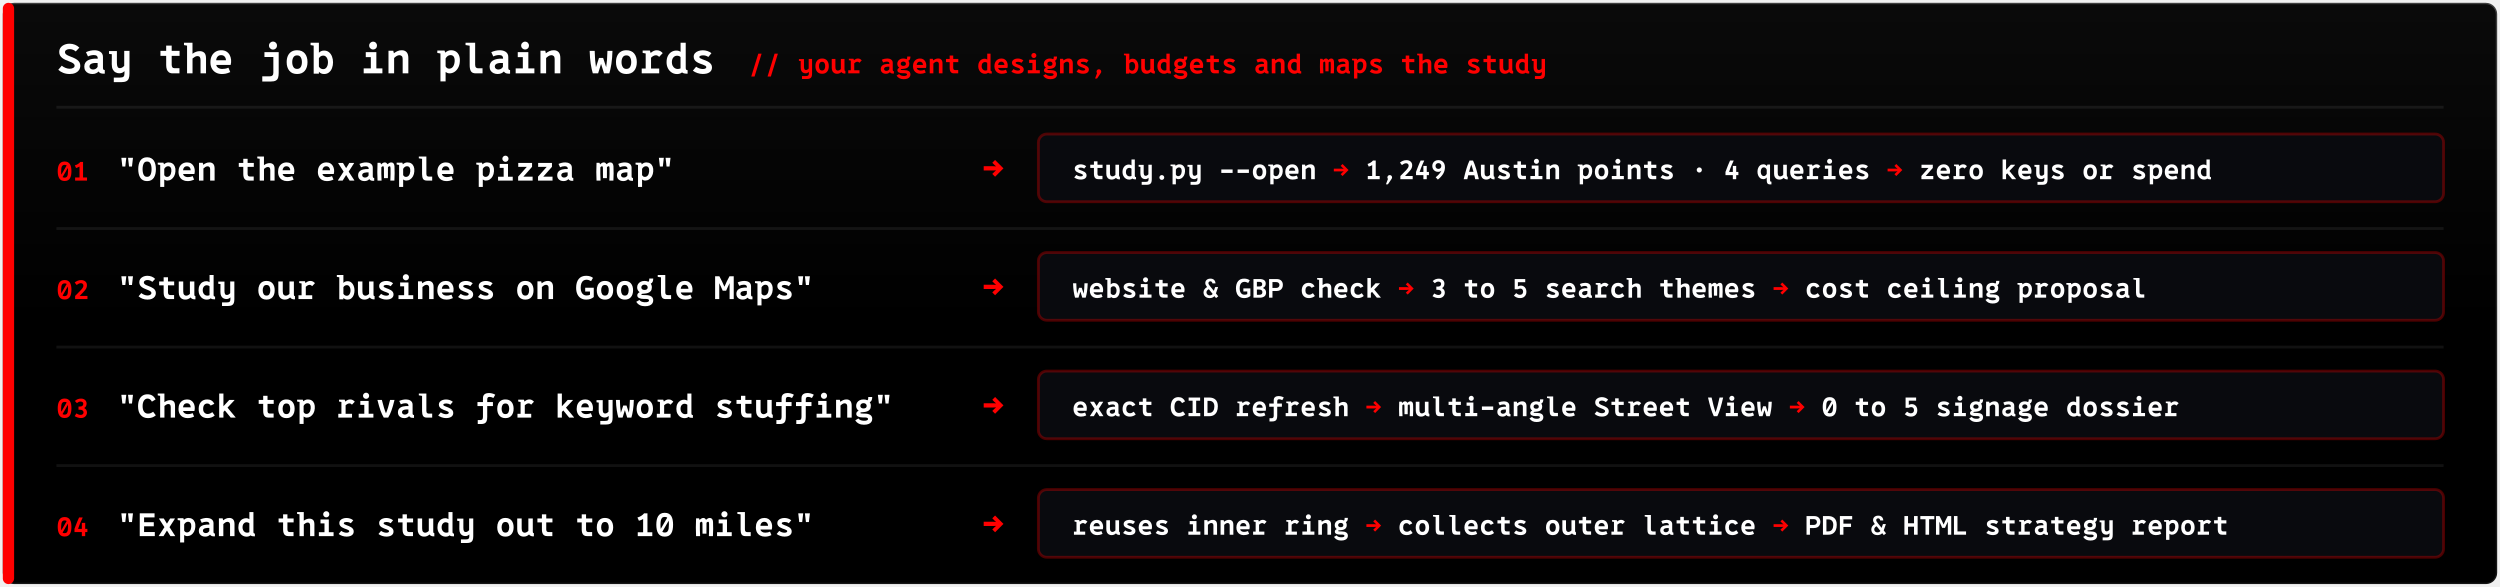
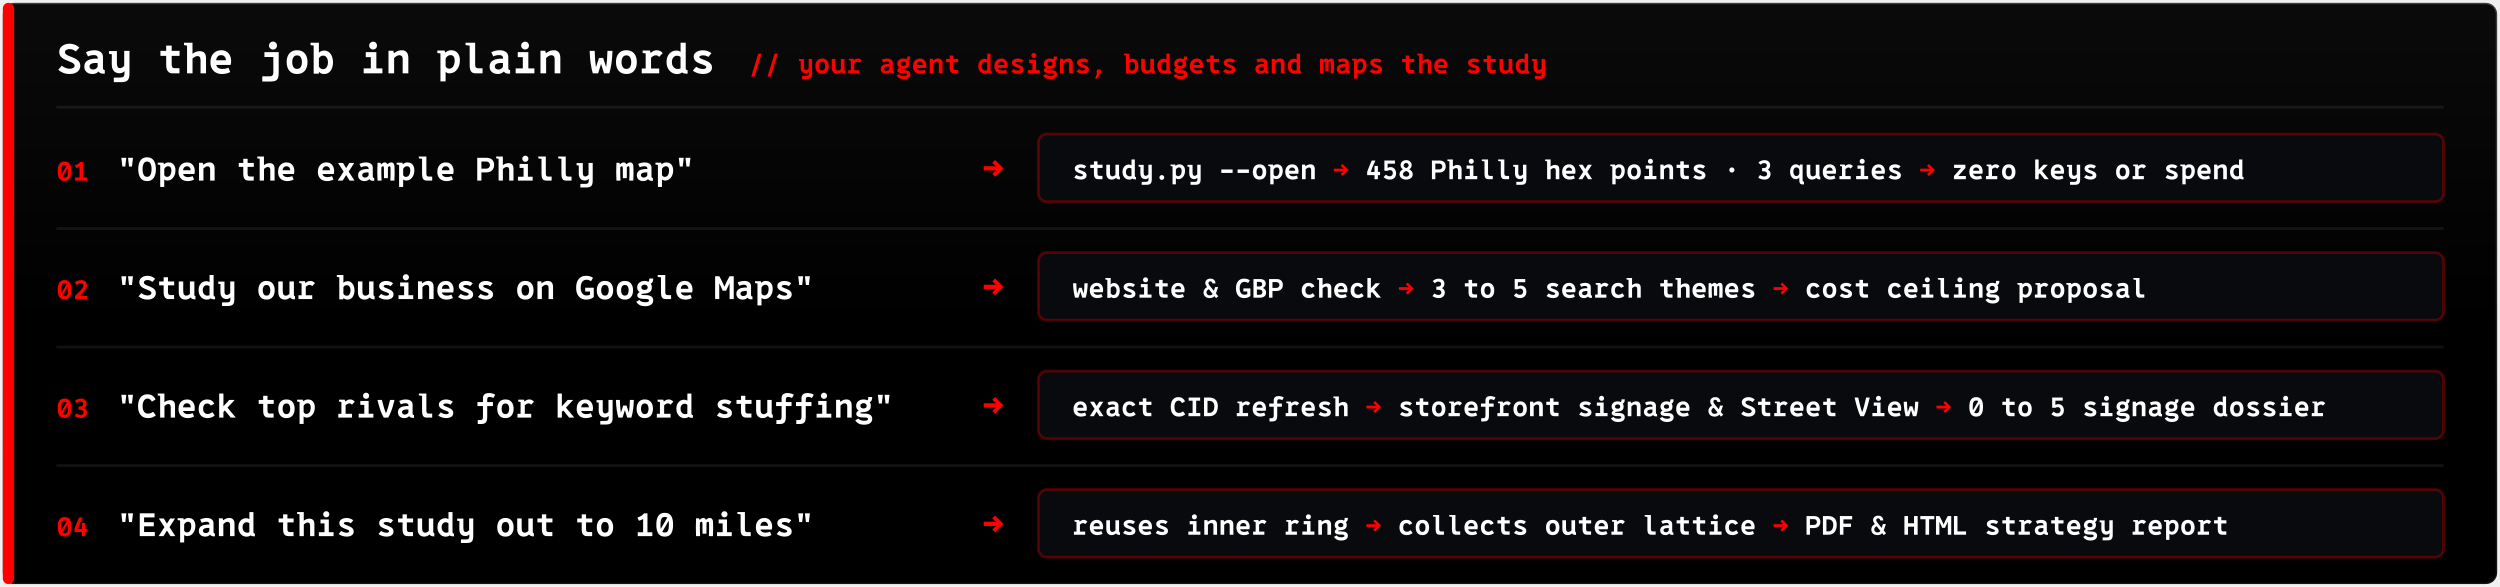
<svg xmlns="http://www.w3.org/2000/svg" viewBox="0 0 886 208" width="100%">
  <defs>
    <path id="b53" d="M45 87 130 188Q170 155 222 134Q274 113 323 113Q376 113 410.5 133.5Q445 154 445 187Q445 214 424.5 233.5Q404 253 370.5 268.5Q337 284 296.5 299Q256 314 216 332.5Q176 351 142.5 376.5Q109 402 88.5 438Q68 474 68 525Q68 575 90 612.5Q112 650 148.5 675.5Q185 701 230 713.5Q275 726 321 726Q391 726 453.5 701Q516 676 561 629L473 536Q406 594 320 594Q277 594 243 574Q209 554 209 519Q209 492 229.5 472Q250 452 283.5 436.5Q317 421 357 406Q397 391 436.5 373Q476 355 509.5 330Q543 305 563.5 270Q584 235 584 186Q584 129 553.5 83Q523 37 465 10.5Q407 -16 324 -16Q237 -16 166 12.5Q95 41 45 87Z" />
    <path id="b61" d="M519 138Q519 110 527 96.5Q535 83 563 81V-8Q494 -10 462.5 2.5Q431 15 411 46Q389 21 351 2.5Q313 -16 259 -16Q204 -16 159 5Q114 26 88 66Q62 106 62 163Q62 218 83 254.5Q104 291 139.5 313Q175 335 218.5 345.5Q262 356 306.5 359Q351 362 391 360V374Q391 408 368 428Q345 448 293 448Q258 448 222.5 439.5Q187 431 152 414L103 519Q155 543 209 554.5Q263 566 314 566Q347 566 382.5 558Q418 550 449 531.5Q480 513 499.5 481Q519 449 519 402ZM189 168Q189 134 215.5 113.5Q242 93 279 94Q320 96 345.5 113.5Q371 131 388 159V254Q354 256 319 254Q284 252 254.5 243Q225 234 207 216Q189 198 189 168Z" />
    <path id="b79" d="M164 -215V-103H312Q381 -103 403 -79.5Q425 -56 425 -8V54Q397 28 368.5 14.5Q340 1 293 2Q248 3 206.5 25Q165 47 139.5 95.5Q114 144 114 224L116 468L47 477V545H240V258Q240 191 257 159.5Q274 128 313 128Q369 128 419 185V550H548V-5Q548 -78 530.5 -124.5Q513 -171 469 -193Q425 -215 345 -215Z" />
    <path id="b74" d="M368 0Q307 0 271.5 26.5Q236 53 221 99Q206 145 206 205V428H66V550H206V679H341V550H534V428H341V211Q341 174 356.5 150Q372 126 415 126H531V0Z" />
    <path id="b68" d="M97 0V679L22 692V750H230V480Q268 509 314.5 527Q361 545 409 544Q477 543 519 503.5Q561 464 561 365V0H427V319Q427 375 409 399Q391 423 353 423Q320 423 290 405.5Q260 388 231 363V0Z" />
    <path id="b65" d="M329 -16Q249 -16 185.5 17.5Q122 51 85.5 115.5Q49 180 49 273Q49 365 83.5 430.5Q118 496 178 531Q238 566 316 566Q389 566 440 534.5Q491 503 519.5 450.5Q548 398 554.5 334.5Q561 271 544 206H192Q198 163 239 135.5Q280 108 338 108Q373 108 408.5 114Q444 120 490 139L534 31Q472 3 425.5 -6.5Q379 -16 329 -16ZM190 321H429Q428 374 397 410Q366 446 310 446Q254 446 223 408.5Q192 371 190 321Z" />
    <path id="b6a" d="M340 582Q301 582 271.5 610.5Q242 639 242 680Q242 721 271.5 749.5Q301 778 340 778Q381 778 409.5 749.5Q438 721 438 680Q438 639 409.5 610.5Q381 582 340 582ZM78 -200V-73H256Q349 -73 349 12V400H131V519H480V12Q480 -57 466 -104.5Q452 -152 410 -176Q368 -200 284 -200Z" />
    <path id="b6f" d="M310 -16Q187 -16 121 63Q55 142 55 275Q55 364 84.5 429Q114 494 171 530Q228 566 310 566Q434 566 499.5 487Q565 408 565 275Q565 142 499 63Q433 -16 310 -16ZM310 109Q372 109 400 156.5Q428 204 428 275Q428 346 400 393Q372 440 310 440Q248 440 219.5 393Q191 346 191 275Q191 204 219.5 156.5Q248 109 310 109Z" />
    <path id="b62" d="M351 -16Q310 -16 278.5 -1.5Q247 13 224 39V-8H96V679L20 692V750H224V505Q246 528 278 543Q310 558 351 558Q422 558 471 517.5Q520 477 545 411.5Q570 346 570 271Q570 195 545.5 129.5Q521 64 472 24Q423 -16 351 -16ZM330 103Q367 103 392.5 126Q418 149 432 187Q446 225 446 271Q446 315 432.5 352Q419 389 393.5 412Q368 435 330 435Q295 435 267.5 417Q240 399 224 370V166Q240 137 267.5 120Q295 103 330 103Z" />
    <path id="b69" d="M310 584Q272 584 243 612Q214 640 214 680Q214 720 243 748Q272 776 310 776Q351 776 378.5 748Q406 720 406 680Q406 640 378.5 612Q351 584 310 584ZM80 0V121H255V397H131V519H390V121H538V0Z" />
    <path id="b6e" d="M67 0V554H184L199 492Q239 523 287.5 545Q336 567 394 566Q468 565 510.5 519Q553 473 553 374V0H414V355Q414 404 389.5 424.5Q365 445 337 445Q299 445 265.5 424Q232 403 205 376V0Z" />
    <path id="b70" d="M99 -197V487L22 500V558H199L217 507Q243 533 279.5 549.5Q316 566 358 566Q429 566 479.5 532.5Q530 499 555 436.5Q580 374 573 286Q567 199 531.5 135Q496 71 441.5 35.5Q387 0 321 0Q292 0 266.5 11Q241 22 225 33V-197ZM311 115Q369 115 404 161Q439 207 446 286Q452 360 427 403.5Q402 447 343 447Q308 447 276 424.5Q244 402 225 364V174Q237 147 259 131Q281 115 311 115Z" />
    <path id="b6c" d="M93 750H328V211Q328 191 333.5 170.5Q339 150 357 137Q375 124 411 124H509V0H344Q257 0 225.5 51.5Q194 103 194 201V677L93 693Z" />
    <path id="b77" d="M31 550H154Q159 315 185 151L259 377H361L435 151Q461 315 466 550H589Q584 368 562.5 230Q541 92 512 0H382L310 232L238 0H108Q79 92 57.5 230Q36 368 31 550Z" />
    <path id="b72" d="M65 0V119H162V487L88 500V558H264L284 499Q316 529 355 548Q394 567 437 566Q487 565 520.5 544Q554 523 579 496L491 403Q476 420 456 431.5Q436 443 413 443Q382 443 351.5 427Q321 411 293 383V119H493V0Z" />
    <path id="b64" d="M313 -17Q241 -18 182 18.5Q123 55 88 121Q53 187 53 273Q53 365 86 428.5Q119 492 173.5 525Q228 558 292 558Q324 558 350.5 549.5Q377 541 396 527V750H522V135Q522 107 531 93.5Q540 80 568 78V-8Q529 -9 490.5 -2.5Q452 4 432 24Q410 5 380.5 -5.5Q351 -16 313 -17ZM323 107Q342 107 360 110.5Q378 114 395 122V400Q361 432 309 432Q257 432 220 390.5Q183 349 183 272Q183 222 203 184.5Q223 147 255 127Q287 107 323 107Z" />
    <path id="b73" d="M76 66 157 163Q189 139 231.5 123Q274 107 314 106Q355 105 380.5 117.5Q406 130 406 152Q406 172 383.5 186Q361 200 326 212Q291 224 251.5 239Q212 254 177 275Q142 296 119.5 328.5Q97 361 97 408Q97 458 128 493Q159 528 210 546.5Q261 565 321 565Q375 565 430.5 547.5Q486 530 531 493L455 401Q424 423 391.5 432Q359 441 327 441Q295 441 265.5 432Q236 423 235 400Q235 383 257 369.5Q279 356 315 343Q351 330 391 314Q431 298 466.5 275.5Q502 253 524 220.5Q546 188 545 142Q544 68 485 26.5Q426 -15 319 -15Q252 -15 186 8Q120 31 76 66Z" />
    <path id="s2f" d="M96 -120V-110L361 750H484V740L219 -120Z" />
    <path id="s79" d="M164 -215V-103H312Q381 -103 403 -79.5Q425 -56 425 -8V54Q397 28 368.5 14.5Q340 1 293 2Q248 3 206.5 25Q165 47 139.5 95.5Q114 144 114 224L116 468L47 477V545H240V258Q240 191 257 159.5Q274 128 313 128Q369 128 419 185V550H548V-5Q548 -78 530.5 -124.5Q513 -171 469 -193Q425 -215 345 -215Z" />
    <path id="s6f" d="M310 -16Q187 -16 121 63Q55 142 55 275Q55 364 84.5 429Q114 494 171 530Q228 566 310 566Q434 566 499.5 487Q565 408 565 275Q565 142 499 63Q433 -16 310 -16ZM310 109Q372 109 400 156.5Q428 204 428 275Q428 346 400 393Q372 440 310 440Q248 440 219.5 393Q191 346 191 275Q191 204 219.5 156.5Q248 109 310 109Z" />
    <path id="s75" d="M252 -16Q200 -15 155.5 9Q111 33 84 83.5Q57 134 57 212V550H196V242Q196 166 223.5 136Q251 106 286 106Q315 106 346 120.5Q377 135 404 163V550H542V158Q542 120 548.5 107Q555 94 576 92V-8Q522 -11 483 4.5Q444 20 426 51Q392 20 350 1.5Q308 -17 252 -16Z" />
    <path id="s72" d="M65 0V119H162V487L88 500V558H264L284 499Q316 529 355 548Q394 567 437 566Q487 565 520.5 544Q554 523 579 496L491 403Q476 420 456 431.5Q436 443 413 443Q382 443 351.5 427Q321 411 293 383V119H493V0Z" />
    <path id="s61" d="M519 138Q519 110 527 96.5Q535 83 563 81V-8Q494 -10 462.5 2.5Q431 15 411 46Q389 21 351 2.5Q313 -16 259 -16Q204 -16 159 5Q114 26 88 66Q62 106 62 163Q62 218 83 254.5Q104 291 139.5 313Q175 335 218.5 345.5Q262 356 306.5 359Q351 362 391 360V374Q391 408 368 428Q345 448 293 448Q258 448 222.5 439.5Q187 431 152 414L103 519Q155 543 209 554.5Q263 566 314 566Q347 566 382.5 558Q418 550 449 531.5Q480 513 499.5 481Q519 449 519 402ZM189 168Q189 134 215.5 113.5Q242 93 279 94Q320 96 345.5 113.5Q371 131 388 159V254Q354 256 319 254Q284 252 254.5 243Q225 234 207 216Q189 198 189 168Z" />
    <path id="s67" d="M143 -27Q174 -67 216 -81.5Q258 -96 307 -98Q375 -101 409 -85Q443 -69 443 -45Q443 -18 416.5 -6.5Q390 5 339 5H276Q188 5 132 33Q76 61 76 116Q76 151 96.5 175.5Q117 200 151 216Q117 236 94.5 275Q72 314 72 366Q72 423 101 468.5Q130 514 181.5 540Q233 566 302 566Q370 566 422 540Q441 550 445.5 578Q450 606 450 641H573Q573 584 556 542Q539 500 495 480Q531 431 530 366Q530 294 497.5 252.5Q465 211 410.5 192.5Q356 174 289 170Q252 168 227 164Q202 160 202 146Q202 132 232.5 128.5Q263 125 299 125H329Q447 125 510 84.5Q573 44 573 -40Q573 -92 546 -133Q519 -174 462.5 -198Q406 -222 315 -222Q130 -222 44 -84ZM302 285Q350 285 375.5 306.5Q401 328 400 365Q399 402 373 426Q347 450 302 450Q257 450 230 426Q203 402 202 365Q201 328 228.5 306.5Q256 285 302 285Z" />
    <path id="s65" d="M329 -16Q249 -16 185.5 17.5Q122 51 85.5 115.5Q49 180 49 273Q49 365 83.5 430.5Q118 496 178 531Q238 566 316 566Q389 566 440 534.5Q491 503 519.5 450.5Q548 398 554.5 334.5Q561 271 544 206H192Q198 163 239 135.5Q280 108 338 108Q373 108 408.5 114Q444 120 490 139L534 31Q472 3 425.5 -6.5Q379 -16 329 -16ZM190 321H429Q428 374 397 410Q366 446 310 446Q254 446 223 408.5Q192 371 190 321Z" />
    <path id="s6e" d="M67 0V554H184L199 492Q239 523 287.5 545Q336 567 394 566Q468 565 510.5 519Q553 473 553 374V0H414V355Q414 404 389.5 424.5Q365 445 337 445Q299 445 265.5 424Q232 403 205 376V0Z" />
    <path id="s74" d="M368 0Q307 0 271.5 26.5Q236 53 221 99Q206 145 206 205V428H66V550H206V679H341V550H534V428H341V211Q341 174 356.5 150Q372 126 415 126H531V0Z" />
    <path id="s64" d="M313 -17Q241 -18 182 18.5Q123 55 88 121Q53 187 53 273Q53 365 86 428.5Q119 492 173.5 525Q228 558 292 558Q324 558 350.5 549.5Q377 541 396 527V750H522V135Q522 107 531 93.5Q540 80 568 78V-8Q529 -9 490.5 -2.5Q452 4 432 24Q410 5 380.5 -5.5Q351 -16 313 -17ZM323 107Q342 107 360 110.5Q378 114 395 122V400Q361 432 309 432Q257 432 220 390.5Q183 349 183 272Q183 222 203 184.5Q223 147 255 127Q287 107 323 107Z" />
    <path id="s73" d="M76 66 157 163Q189 139 231.5 123Q274 107 314 106Q355 105 380.5 117.5Q406 130 406 152Q406 172 383.5 186Q361 200 326 212Q291 224 251.5 239Q212 254 177 275Q142 296 119.5 328.5Q97 361 97 408Q97 458 128 493Q159 528 210 546.5Q261 565 321 565Q375 565 430.5 547.5Q486 530 531 493L455 401Q424 423 391.5 432Q359 441 327 441Q295 441 265.5 432Q236 423 235 400Q235 383 257 369.5Q279 356 315 343Q351 330 391 314Q431 298 466.5 275.5Q502 253 524 220.5Q546 188 545 142Q544 68 485 26.5Q426 -15 319 -15Q252 -15 186 8Q120 31 76 66Z" />
    <path id="s69" d="M310 584Q272 584 243 612Q214 640 214 680Q214 720 243 748Q272 776 310 776Q351 776 378.5 748Q406 720 406 680Q406 640 378.5 612Q351 584 310 584ZM80 0V121H255V397H131V519H390V121H538V0Z" />
    <path id="s2c" d="M377 12 237 -196H161L238 9Q217 34 217 67Q217 105 243 130.5Q269 156 306 156Q344 156 369.5 130.5Q395 105 395 67Q395 36 376 12Z" />
    <path id="s62" d="M351 -16Q310 -16 278.5 -1.5Q247 13 224 39V-8H96V679L20 692V750H224V505Q246 528 278 543Q310 558 351 558Q422 558 471 517.5Q520 477 545 411.5Q570 346 570 271Q570 195 545.5 129.5Q521 64 472 24Q423 -16 351 -16ZM330 103Q367 103 392.5 126Q418 149 432 187Q446 225 446 271Q446 315 432.5 352Q419 389 393.5 412Q368 435 330 435Q295 435 267.5 417Q240 399 224 370V166Q240 137 267.5 120Q295 103 330 103Z" />
    <path id="s6d" d="M47 0Q40 123 40 265.5Q40 408 47 554H140L157 503Q184 532 213.5 549Q243 566 273 566Q304 566 324.5 549Q345 532 356 508Q379 531 410 548.5Q441 566 472 566Q519 566 545.5 534.5Q572 503 575 444Q585 227 572 0H446Q451 107 453 201.5Q455 296 452 381Q451 415 445.5 431Q440 447 420 447Q407 447 394 437.5Q381 428 372 417L370 77H248L246 381Q246 415 239 431Q232 447 214 447Q202 447 189 436.5Q176 426 166 415Q162 314 165 212Q168 110 173 0Z" />
    <path id="s70" d="M99 -197V487L22 500V558H199L217 507Q243 533 279.5 549.5Q316 566 358 566Q429 566 479.5 532.5Q530 499 555 436.5Q580 374 573 286Q567 199 531.5 135Q496 71 441.5 35.5Q387 0 321 0Q292 0 266.5 11Q241 22 225 33V-197ZM311 115Q369 115 404 161Q439 207 446 286Q452 360 427 403.5Q402 447 343 447Q308 447 276 424.5Q244 402 225 364V174Q237 147 259 131Q281 115 311 115Z" />
    <path id="s68" d="M97 0V679L22 692V750H230V480Q268 509 314.5 527Q361 545 409 544Q477 543 519 503.5Q561 464 561 365V0H427V319Q427 375 409 399Q391 423 353 423Q320 423 290 405.5Q260 388 231 363V0Z" />
    <path id="b30" d="M312 -16Q237 -16 186 12Q135 40 105 90Q75 140 62 208Q49 276 49 355Q49 435 62 502.5Q75 570 105 620Q135 670 186 698Q237 726 312 726Q387 726 437.5 698Q488 670 517 620Q546 570 558.5 502.5Q571 435 571 355Q571 276 558.5 208Q546 140 517 90Q488 40 437.5 12Q387 -16 312 -16ZM179 356Q179 318 180.5 285.5Q182 253 187 225L390 576Q361 598 312 598Q255 598 226.5 566Q198 534 188.5 479Q179 424 179 356ZM312 112Q369 112 396.5 144.5Q424 177 432.5 232.5Q441 288 441 356Q441 392 440 423.5Q439 455 435 481L234 134Q263 112 312 112Z" />
    <path id="b31" d="M91 0V120H258V535Q227 515 197 502.5Q167 490 127 478L81 580Q140 595 196.5 629.5Q253 664 288 710H393V120H544V0Z" />
    <path id="b22" d="M129 710H283L252 438H160ZM337 710H491L460 438H368Z" />
    <path id="b4f" d="M310 -16Q235 -16 182.5 12.5Q130 41 97.5 92Q65 143 50 210Q35 277 35 355Q35 433 50 500Q65 567 97.5 618Q130 669 182.5 697.5Q235 726 310 726Q385 726 437.5 697.5Q490 669 522.5 618Q555 567 570 500Q585 433 585 355Q585 277 570 210Q555 143 522.5 92Q490 41 437.5 12.5Q385 -16 310 -16ZM310 116Q364 116 394.5 149.5Q425 183 437.5 238Q450 293 450 355Q450 418 437.5 472.5Q425 527 394.5 560.5Q364 594 310 594Q256 594 225.5 560.5Q195 527 182.5 472.5Q170 418 170 355Q170 293 182.5 238Q195 183 225.5 149.5Q256 116 310 116Z" />
    <path id="b78" d="M55 0V10L230 279L63 540V550H210L309 388L408 550H555V540L388 279L563 10V0H417L309 174L201 0Z" />
    <path id="b6d" d="M47 0Q40 123 40 265.5Q40 408 47 554H140L157 503Q184 532 213.5 549Q243 566 273 566Q304 566 324.5 549Q345 532 356 508Q379 531 410 548.5Q441 566 472 566Q519 566 545.5 534.5Q572 503 575 444Q585 227 572 0H446Q451 107 453 201.5Q455 296 452 381Q451 415 445.5 431Q440 447 420 447Q407 447 394 437.5Q381 428 372 417L370 77H248L246 381Q246 415 239 431Q232 447 214 447Q202 447 189 436.5Q176 426 166 415Q162 314 165 212Q168 110 173 0Z" />
-     <path id="b7a" d="M85 0V122L356 428H89V550H519V428L248 122H537V0Z" />
+     <path id="b50" d="M52 0V710H335Q456 710 517 649Q578 588 578 486Q578 418 550 365.5Q522 313 468 283.5Q414 254 335 254H182V0ZM182 371H322Q384 371 416 404Q448 437 448 482Q448 531 416 562.5Q384 594 322 594H182Z" />
    <path id="b2192" d="M363 110 283 190 343 250 387 288 386 292 306 288H38V410H306L386 406L387 410L343 448L283 508L363 588L602 349Z" />
    <path id="s2e" d="M310 -28Q272 -28 245 -1Q218 26 218 64Q218 102 245 129Q272 156 310 156Q348 156 375 129Q402 102 402 64Q402 26 375 -1Q348 -28 310 -28Z" />
    <path id="s2d" d="M525 370V238H95V370Z" />
    <path id="s2192" d="M369 119 298 190 366 258 412 297 411 301 326 295H38V401H326L411 395L412 399L366 438L298 506L369 577L598 348Z" />
-     <path id="s31" d="M91 0V120H258V535Q227 515 197 502.5Q167 490 127 478L81 580Q140 595 196.5 629.5Q253 664 288 710H393V120H544V0Z" />
-     <path id="s32" d="M75 632Q124 672 185 698Q246 724 319 724Q421 724 481 670.5Q541 617 541 529Q541 469 520 422Q499 375 467.5 337.5Q436 300 404 266L266 120H560V0H91V120L241 272Q277 308 315.5 348Q354 388 380 430.5Q406 473 406 516Q406 557 378.5 581.5Q351 606 309 606Q268 606 224.5 584.5Q181 563 149 537Z" />
    <path id="s34" d="M347 505H475V276H558V154H475V0H347V154H67V276Q93 345 116.5 408.5Q140 472 169.5 544.5Q199 617 242 710H377V700Q334 609 303.5 538.5Q273 468 250 405.5Q227 343 204 276H347Z" />
-     <path id="s39" d="M66 502Q66 565 94 615.5Q122 666 175 696Q228 726 302 726Q374 726 429.5 693.5Q485 661 516.5 601Q548 541 548 458Q548 318 478.5 203Q409 88 278 -16L196 72Q270 133 326.5 196Q383 259 416 323Q394 304 363 291.5Q332 279 282 279Q220 279 171 309Q122 339 94 389.5Q66 440 66 502ZM299 391Q348 391 379 422.5Q410 454 410 502Q410 549 379 580.5Q348 612 299 612Q251 612 220 581.5Q189 551 189 502Q189 453 220 422Q251 391 299 391Z" />
-     <path id="s41" d="M22 0Q74 228 128.5 405.5Q183 583 244 710H376Q437 583 491.5 405.5Q546 228 598 0H460Q452 38 443.5 75Q435 112 427 148H193Q185 112 176.5 75Q168 38 160 0ZM226 281H394Q374 358 353 426.5Q332 495 310 556Q288 495 267 426.5Q246 358 226 281Z" />
+     <path id="s35" d="M504 590H225V430Q248 441 274.5 450.5Q301 460 347 460Q396 460 442 433.5Q488 407 518.5 354.5Q549 302 549 223Q549 152 519.5 98Q490 44 436.5 14Q383 -16 309 -16Q233 -16 178.5 8.5Q124 33 72 76L158 173Q190 145 225.5 127.5Q261 110 304 110Q358 110 390.5 142Q423 174 423 230Q423 284 394 315Q365 346 315 346Q288 346 266 339Q244 332 225 320H103V710H504Z" />
+     <path id="s38" d="M310 -16Q235 -16 178.5 9.5Q122 35 90 80.5Q58 126 58 185Q58 306 188 376Q139 411 119 449Q99 487 99 543Q99 585 123 627Q147 669 194 697.5Q241 726 310 726Q379 726 426 697.5Q473 669 497 627Q521 585 521 543Q521 487 499.5 449Q478 411 430 376Q495 342 528.5 292.5Q562 243 562 185Q562 126 530 80.5Q498 35 441.5 9.5Q385 -16 310 -16ZM310 421Q354 438 380 465.5Q406 493 406 531Q406 562 382 589Q358 616 310 616Q280 616 258.5 602.5Q237 589 225.5 569.5Q214 550 214 531Q214 493 241 465.5Q268 438 310 421ZM310 96Q363 96 397 123Q431 150 431 192Q431 230 399 261Q367 292 310 314Q254 292 221.5 261Q189 230 189 192Q189 150 224.5 123Q260 96 310 96Z" />
+     <path id="s50" d="M52 0V710H335Q456 710 517 649Q578 588 578 486Q578 418 550 365.5Q522 313 468 283.5Q414 254 335 254H182V0ZM182 371H322Q384 371 416 404Q448 437 448 482Q448 531 416 562.5Q384 594 322 594H182Z" />
+     <path id="s6c" d="M93 750H328V211Q328 191 333.5 170.5Q339 150 357 137Q375 124 411 124H509V0H344Q257 0 225.5 51.5Q194 103 194 201V677L93 693Z" />
+     <path id="s78" d="M55 0V10L230 279L63 540V550H210L309 388L408 550H555V540L388 279L563 10V0H417L309 174L201 0Z" />
    <path id="sb7" d="M310 252Q270 252 241 281Q212 310 212 350Q212 391 241 419.5Q270 448 310 448Q351 448 379.5 419.5Q408 391 408 350Q408 310 379.5 281Q351 252 310 252Z" />
+     <path id="s33" d="M543 191Q543 138 516.5 90.5Q490 43 440 13.5Q390 -16 319 -16Q249 -16 188 3.5Q127 23 74 57L140 159Q172 141 213 122Q254 103 305 103Q351 103 381.5 129.5Q412 156 412 196Q412 246 375 273Q338 300 275 300H220V422H281Q340 422 371 450Q402 478 402 528Q402 568 372.5 590Q343 612 296 612Q260 612 224.5 595Q189 578 160 552L82 633Q132 680 191 702Q250 724 318 724Q381 724 428 700Q475 676 501.5 633.5Q528 591 528 536Q528 481 506 436Q484 391 436 365Q481 340 512 298.5Q543 257 543 191Z" />
    <path id="s71" d="M529 -200Q473 -200 444.5 -180Q416 -160 406.5 -120.5Q397 -81 397 -21V65Q380 39 345.5 19.5Q311 0 270 0Q196 0 146 40Q96 80 70.5 145Q45 210 45 284Q45 359 70.5 423.5Q96 488 146 527Q196 566 270 566Q316 566 349.5 546.5Q383 527 402 499L423 558H523V-15Q523 -52 527 -68.5Q531 -85 542.5 -90Q554 -95 576 -96V-200ZM286 118Q324 118 352.5 142.5Q381 167 397 206V357Q384 398 355.5 424Q327 450 286 450Q245 450 219.5 425.5Q194 401 182 363Q170 325 170 284Q170 245 182 206.5Q194 168 220 143Q246 118 286 118Z" />
    <path id="s7a" d="M85 0V122L356 428H89V550H519V428L248 122H537V0Z" />
    <path id="s6b" d="M435 0 252 223 208 176V0H76V750H208V354L389 550H550V540L335 311L585 10V0Z" />
    <path id="b32" d="M75 632Q124 672 185 698Q246 724 319 724Q421 724 481 670.5Q541 617 541 529Q541 469 520 422Q499 375 467.5 337.5Q436 300 404 266L266 120H560V0H91V120L241 272Q277 308 315.5 348Q354 388 380 430.5Q406 473 406 516Q406 557 378.5 581.5Q351 606 309 606Q268 606 224.5 584.5Q181 563 149 537Z" />
    <path id="b75" d="M252 -16Q200 -15 155.5 9Q111 33 84 83.5Q57 134 57 212V550H196V242Q196 166 223.5 136Q251 106 286 106Q315 106 346 120.5Q377 135 404 163V550H542V158Q542 120 548.5 107Q555 94 576 92V-8Q522 -11 483 4.5Q444 20 426 51Q392 20 350 1.5Q308 -17 252 -16Z" />
    <path id="b47" d="M314 354H581V64Q485 -16 347 -16Q248 -16 177.5 28Q107 72 69.5 154.5Q32 237 32 352Q32 528 112 627Q192 726 346 726Q414 726 466.5 708.5Q519 691 557 661L498 560Q461 581 425.5 592.5Q390 604 348 603Q298 602 258.5 575.5Q219 549 196.5 494Q174 439 174 352Q174 270 198.5 217Q223 164 262.5 138.5Q302 113 346 113Q382 113 410 117.5Q438 122 463 135V236H314Z" />
    <path id="b67" d="M143 -27Q174 -67 216 -81.5Q258 -96 307 -98Q375 -101 409 -85Q443 -69 443 -45Q443 -18 416.5 -6.5Q390 5 339 5H276Q188 5 132 33Q76 61 76 116Q76 151 96.5 175.5Q117 200 151 216Q117 236 94.5 275Q72 314 72 366Q72 423 101 468.5Q130 514 181.5 540Q233 566 302 566Q370 566 422 540Q441 550 445.5 578Q450 606 450 641H573Q573 584 556 542Q539 500 495 480Q531 431 530 366Q530 294 497.5 252.5Q465 211 410.5 192.5Q356 174 289 170Q252 168 227 164Q202 160 202 146Q202 132 232.5 128.5Q263 125 299 125H329Q447 125 510 84.5Q573 44 573 -40Q573 -92 546 -133Q519 -174 462.5 -198Q406 -222 315 -222Q130 -222 44 -84ZM302 285Q350 285 375.5 306.5Q401 328 400 365Q399 402 373 426Q347 450 302 450Q257 450 230 426Q203 402 202 365Q201 328 228.5 306.5Q256 285 302 285Z" />
    <path id="b4d" d="M20 710H153Q195 633 235 552Q275 471 310 386Q345 471 385 552Q425 633 467 710H600V0H471V497Q443 439 416 380Q389 321 363 260H257Q231 321 204 380Q177 439 149 497V0H20Z" />
    <path id="s77" d="M31 550H154Q159 315 185 151L259 377H361L435 151Q461 315 466 550H589Q584 368 562.5 230Q541 92 512 0H382L310 232L238 0H108Q79 92 57.5 230Q36 368 31 550Z" />
    <path id="s26" d="M105 560Q105 606 128 643.5Q151 681 195 703.5Q239 726 303 726Q366 726 408.5 700.5Q451 675 472 633Q493 591 493 543H377Q376 559 368 577.5Q360 596 343 609.5Q326 623 297 623Q269 623 247 605.5Q225 588 225 557Q225 526 242 499Q259 472 282 443L431 260L480 404H590V394L510 163L599 53L514 -16L454 58Q424 26 378.5 5Q333 -16 274 -16Q202 -16 149 11Q96 38 66.5 87Q37 136 37 202Q37 267 75.5 321.5Q114 376 173 405L168 412Q140 447 122.5 483.5Q105 520 105 560ZM149 205Q149 157 182.5 122Q216 87 273 88Q314 89 340.5 103Q367 117 385 143L241 322Q203 308 176 275Q149 242 149 205Z" />
    <path id="s47" d="M314 354H581V64Q485 -16 347 -16Q248 -16 177.5 28Q107 72 69.5 154.5Q32 237 32 352Q32 528 112 627Q192 726 346 726Q414 726 466.5 708.5Q519 691 557 661L498 560Q461 581 425.5 592.5Q390 604 348 603Q298 602 258.5 575.5Q219 549 196.5 494Q174 439 174 352Q174 270 198.5 217Q223 164 262.5 138.5Q302 113 346 113Q382 113 410 117.5Q438 122 463 135V236H314Z" />
    <path id="s42" d="M79 0V710H312Q425 710 485.5 667Q546 624 546 534Q546 473 516 432Q486 391 436 370Q496 345 527.5 304.5Q559 264 559 199Q559 95 492.5 47.5Q426 0 316 0ZM209 426H294Q351 426 381.5 447Q412 468 412 516Q412 562 381.5 582.5Q351 603 294 603H209ZM209 109H288Q320 109 350 116Q380 123 399 144.5Q418 166 418 209Q418 250 399 272Q380 294 350 302Q320 310 288 310H209Z" />
-     <path id="s50" d="M52 0V710H335Q456 710 517 649Q578 588 578 486Q578 418 550 365.5Q522 313 468 283.5Q414 254 335 254H182V0ZM182 371H322Q384 371 416 404Q448 437 448 482Q448 531 416 562.5Q384 594 322 594H182Z" />
    <path id="s63" d="M337 -16Q204 -17 130.5 60Q57 137 57 273Q57 408 127.5 487Q198 566 326 566Q400 566 455.5 532.5Q511 499 545 430L431 375Q415 402 388 420.5Q361 439 323 439Q265 439 230.5 396Q196 353 196 271Q196 197 236.5 154.5Q277 112 335 112Q374 112 410 127.5Q446 143 482 171L557 65Q516 28 457.5 6.5Q399 -15 337 -16Z" />
-     <path id="s33" d="M543 191Q543 138 516.5 90.5Q490 43 440 13.5Q390 -16 319 -16Q249 -16 188 3.5Q127 23 74 57L140 159Q172 141 213 122Q254 103 305 103Q351 103 381.5 129.5Q412 156 412 196Q412 246 375 273Q338 300 275 300H220V422H281Q340 422 371 450Q402 478 402 528Q402 568 372.5 590Q343 612 296 612Q260 612 224.5 595Q189 578 160 552L82 633Q132 680 191 702Q250 724 318 724Q381 724 428 700Q475 676 501.5 633.5Q528 591 528 536Q528 481 506 436Q484 391 436 365Q481 340 512 298.5Q543 257 543 191Z" />
-     <path id="s35" d="M504 590H225V430Q248 441 274.5 450.5Q301 460 347 460Q396 460 442 433.5Q488 407 518.5 354.5Q549 302 549 223Q549 152 519.5 98Q490 44 436.5 14Q383 -16 309 -16Q233 -16 178.5 8.5Q124 33 72 76L158 173Q190 145 225.5 127.5Q261 110 304 110Q358 110 390.5 142Q423 174 423 230Q423 284 394 315Q365 346 315 346Q288 346 266 339Q244 332 225 320H103V710H504Z" />
-     <path id="s6c" d="M93 750H328V211Q328 191 333.5 170.5Q339 150 357 137Q375 124 411 124H509V0H344Q257 0 225.5 51.5Q194 103 194 201V677L93 693Z" />
    <path id="b33" d="M543 191Q543 138 516.5 90.5Q490 43 440 13.5Q390 -16 319 -16Q249 -16 188 3.5Q127 23 74 57L140 159Q172 141 213 122Q254 103 305 103Q351 103 381.5 129.5Q412 156 412 196Q412 246 375 273Q338 300 275 300H220V422H281Q340 422 371 450Q402 478 402 528Q402 568 372.5 590Q343 612 296 612Q260 612 224.5 595Q189 578 160 552L82 633Q132 680 191 702Q250 724 318 724Q381 724 428 700Q475 676 501.5 633.5Q528 591 528 536Q528 481 506 436Q484 391 436 365Q481 340 512 298.5Q543 257 543 191Z" />
    <path id="b43" d="M340 -16Q194 -16 111.5 80.5Q29 177 29 352Q29 470 64 553.5Q99 637 164.5 681.5Q230 726 323 726Q414 726 476 684.5Q538 643 575 565L460 497Q438 539 405.5 566Q373 593 325 593Q258 593 214.5 531Q171 469 171 356Q171 247 215.5 185.5Q260 124 338 124Q386 124 424.5 140Q463 156 498 183L583 71Q529 25 470 4.5Q411 -16 340 -16Z" />
    <path id="b63" d="M337 -16Q204 -17 130.5 60Q57 137 57 273Q57 408 127.5 487Q198 566 326 566Q400 566 455.5 532.5Q511 499 545 430L431 375Q415 402 388 420.5Q361 439 323 439Q265 439 230.5 396Q196 353 196 271Q196 197 236.5 154.5Q277 112 335 112Q374 112 410 127.5Q446 143 482 171L557 65Q516 28 457.5 6.5Q399 -15 337 -16Z" />
    <path id="b6b" d="M435 0 252 223 208 176V0H76V750H208V354L389 550H550V540L335 311L585 10V0Z" />
    <path id="b76" d="M44 550H182Q217 406 247.5 307.5Q278 209 310 134Q342 209 372.5 307.5Q403 406 438 550H576Q550 444 526.5 363Q503 282 480 218.5Q457 155 432.5 102.5Q408 50 379 0H241Q213 50 188 102.5Q163 155 140 218.5Q117 282 93.5 363Q70 444 44 550Z" />
    <path id="b66" d="M59 483H230V604Q230 655 247 686.5Q264 718 292.5 735.5Q321 753 354 759.5Q387 766 418 766Q463 766 517.5 752Q572 738 613 713L555 611Q526 628 494.5 636.5Q463 645 437 645Q394 645 378.5 623.5Q363 602 363 561V483H541V360H363V19Q363 -63 343.5 -111Q324 -159 281.5 -179.5Q239 -200 170 -200H68V-77H147Q194 -77 212 -51.5Q230 -26 230 23V360H59Z" />
-     <path id="s78" d="M55 0V10L230 279L63 540V550H210L309 388L408 550H555V540L388 279L563 10V0H417L309 174L201 0Z" />
    <path id="s43" d="M340 -16Q194 -16 111.5 80.5Q29 177 29 352Q29 470 64 553.5Q99 637 164.5 681.5Q230 726 323 726Q414 726 476 684.5Q538 643 575 565L460 497Q438 539 405.5 566Q373 593 325 593Q258 593 214.5 531Q171 469 171 356Q171 247 215.5 185.5Q260 124 338 124Q386 124 424.5 140Q463 156 498 183L583 71Q529 25 470 4.5Q411 -16 340 -16Z" />
    <path id="s49" d="M534 0H86V120H242V590H91V710H529V590H378V120H534Z" />
    <path id="s44" d="M57 0V710H266Q329 710 386 692Q443 674 487.5 635Q532 596 557.5 532.5Q583 469 583 377Q583 260 545.5 175.5Q508 91 436 45.5Q364 0 260 0ZM189 127H259Q315 127 352 149Q389 171 410.5 207Q432 243 441 287Q450 331 450 374Q450 476 399.5 529.5Q349 583 264 583H189Z" />
    <path id="s66" d="M59 483H230V604Q230 655 247 686.5Q264 718 292.5 735.5Q321 753 354 759.5Q387 766 418 766Q463 766 517.5 752Q572 738 613 713L555 611Q526 628 494.5 636.5Q463 645 437 645Q394 645 378.5 623.5Q363 602 363 561V483H541V360H363V19Q363 -63 343.5 -111Q324 -159 281.5 -179.5Q239 -200 170 -200H68V-77H147Q194 -77 212 -51.5Q230 -26 230 23V360H59Z" />
    <path id="s53" d="M45 87 130 188Q170 155 222 134Q274 113 323 113Q376 113 410.5 133.5Q445 154 445 187Q445 214 424.5 233.5Q404 253 370.5 268.5Q337 284 296.5 299Q256 314 216 332.5Q176 351 142.5 376.5Q109 402 88.5 438Q68 474 68 525Q68 575 90 612.5Q112 650 148.5 675.5Q185 701 230 713.5Q275 726 321 726Q391 726 453.5 701Q516 676 561 629L473 536Q406 594 320 594Q277 594 243 574Q209 554 209 519Q209 492 229.5 472Q250 452 283.5 436.5Q317 421 357 406Q397 391 436.5 373Q476 355 509.5 330Q543 305 563.5 270Q584 235 584 186Q584 129 553.5 83Q523 37 465 10.5Q407 -16 324 -16Q237 -16 166 12.5Q95 41 45 87Z" />
    <path id="s56" d="M22 710H159Q195 544 232 403.5Q269 263 310 150Q351 263 388 403.5Q425 544 461 710H598Q547 482 493.5 305Q440 128 378 0H242Q181 128 127 305Q73 482 22 710Z" />
    <path id="s30" d="M312 -16Q237 -16 186 12Q135 40 105 90Q75 140 62 208Q49 276 49 355Q49 435 62 502.5Q75 570 105 620Q135 670 186 698Q237 726 312 726Q387 726 437.5 698Q488 670 517 620Q546 570 558.5 502.5Q571 435 571 355Q571 276 558.5 208Q546 140 517 90Q488 40 437.5 12Q387 -16 312 -16ZM179 356Q179 318 180.5 285.5Q182 253 187 225L390 576Q361 598 312 598Q255 598 226.5 566Q198 534 188.5 479Q179 424 179 356ZM312 112Q369 112 396.5 144.5Q424 177 432.5 232.5Q441 288 441 356Q441 392 440 423.5Q439 455 435 481L234 134Q263 112 312 112Z" />
    <path id="b34" d="M347 505H475V276H558V154H475V0H347V154H67V276Q93 345 116.5 408.5Q140 472 169.5 544.5Q199 617 242 710H377V700Q334 609 303.5 538.5Q273 468 250 405.5Q227 343 204 276H347Z" />
    <path id="b45" d="M82 0V710H543V583H217V433H519V306H217V127H551V0Z" />
    <path id="s46" d="M82 0V710H550V584H216V421H506V295H216V0Z" />
    <path id="s48" d="M58 710H196V435H424V710H562V0H424V305H196V0H58Z" />
    <path id="s54" d="M242 0V588H44V710H576V588H378V0Z" />
    <path id="s4d" d="M20 710H153Q195 633 235 552Q275 471 310 386Q345 471 385 552Q425 633 467 710H600V0H471V497Q443 439 416 380Q389 321 363 260H257Q231 321 204 380Q177 439 149 497V0H20Z" />
    <path id="s4c" d="M84 0V710H218V125H545V0Z" />
  </defs>
  <defs>
    <linearGradient id="sheen" x1="0" y1="0" x2="0" y2="208" gradientUnits="userSpaceOnUse">
      <stop offset="0" stop-color="#ffffff" stop-opacity="0.04" />
      <stop offset="0.55" stop-color="#ffffff" stop-opacity="0" />
    </linearGradient>
    <linearGradient id="edge" x1="0" y1="0" x2="0" y2="208" gradientUnits="userSpaceOnUse">
      <stop offset="0" stop-color="#ffffff" stop-opacity="0.22" />
      <stop offset="1" stop-color="#ffffff" stop-opacity="0.08" />
    </linearGradient>
  </defs>
  <rect x="1" y="1" width="884" height="206" rx="4" fill="#000000" />
  <rect x="1" y="1" width="884" height="206" rx="4" fill="url(#sheen)" stroke="url(#edge)" stroke-width="1" />
  <rect x="1" y="1" width="4" height="206" rx="2" fill="#ff0000" />
  <g transform="translate(20.00 26.00) scale(0.01448 -0.01448)">
    <g fill="#ffffff">
      <use href="#b53" x="0" />
      <use href="#b61" x="620" />
      <use href="#b79" x="1240" />
      <use href="#b74" x="2480" />
      <use href="#b68" x="3100" />
      <use href="#b65" x="3720" />
      <use href="#b6a" x="4960" />
      <use href="#b6f" x="5580" />
      <use href="#b62" x="6200" />
      <use href="#b69" x="7440" />
      <use href="#b6e" x="8060" />
      <use href="#b70" x="9300" />
      <use href="#b6c" x="9920" />
      <use href="#b61" x="10540" />
      <use href="#b69" x="11160" />
      <use href="#b6e" x="11780" />
      <use href="#b77" x="13020" />
      <use href="#b6f" x="13640" />
      <use href="#b72" x="14260" />
      <use href="#b64" x="14880" />
      <use href="#b73" x="15500" />
    </g>
  </g>
  <g transform="translate(265.38 26.00) scale(0.00931 -0.00931)">
    <g fill="#ff0000">
      <use href="#s2f" x="0" />
      <use href="#s2f" x="620" />
      <use href="#s79" x="1860" />
      <use href="#s6f" x="2480" />
      <use href="#s75" x="3100" />
      <use href="#s72" x="3720" />
      <use href="#s61" x="4960" />
      <use href="#s67" x="5580" />
      <use href="#s65" x="6200" />
      <use href="#s6e" x="6820" />
      <use href="#s74" x="7440" />
      <use href="#s64" x="8680" />
      <use href="#s65" x="9300" />
      <use href="#s73" x="9920" />
      <use href="#s69" x="10540" />
      <use href="#s67" x="11160" />
      <use href="#s6e" x="11780" />
      <use href="#s73" x="12400" />
      <use href="#s2c" x="13020" />
      <use href="#s62" x="14260" />
      <use href="#s75" x="14880" />
      <use href="#s64" x="15500" />
      <use href="#s67" x="16120" />
      <use href="#s65" x="16740" />
      <use href="#s74" x="17360" />
      <use href="#s73" x="17980" />
      <use href="#s61" x="19220" />
      <use href="#s6e" x="19840" />
      <use href="#s64" x="20460" />
      <use href="#s6d" x="21700" />
      <use href="#s61" x="22320" />
      <use href="#s70" x="22940" />
      <use href="#s73" x="23560" />
      <use href="#s74" x="24800" />
      <use href="#s68" x="25420" />
      <use href="#s65" x="26040" />
      <use href="#s73" x="27280" />
      <use href="#s74" x="27900" />
      <use href="#s75" x="28520" />
      <use href="#s64" x="29140" />
      <use href="#s79" x="29760" />
    </g>
  </g>
  <line x1="20" y1="38" x2="866" y2="38" stroke="#ffffff" stroke-opacity="0.07" stroke-width="1" />
  <g transform="translate(20.00 64.00) scale(0.00931 -0.00931)">
    <g fill="#ff0000">
      <use href="#b30" x="0" />
      <use href="#b31" x="620" />
    </g>
  </g>
  <g transform="translate(41.54 64.00) scale(0.01138 -0.01138)">
    <g fill="#ffffff">
      <use href="#b22" x="0" />
      <use href="#b4f" x="620" />
      <use href="#b70" x="1240" />
      <use href="#b65" x="1860" />
      <use href="#b6e" x="2480" />
      <use href="#b74" x="3720" />
      <use href="#b68" x="4340" />
      <use href="#b65" x="4960" />
      <use href="#b65" x="6200" />
      <use href="#b78" x="6820" />
      <use href="#b61" x="7440" />
      <use href="#b6d" x="8060" />
      <use href="#b70" x="8680" />
      <use href="#b6c" x="9300" />
      <use href="#b65" x="9920" />
-       <use href="#b70" x="11160" />
-       <use href="#b69" x="11780" />
-       <use href="#b7a" x="12400" />
-       <use href="#b7a" x="13020" />
-       <use href="#b61" x="13640" />
-       <use href="#b6d" x="14880" />
-       <use href="#b61" x="15500" />
-       <use href="#b70" x="16120" />
-       <use href="#b22" x="16740" />
+       <use href="#b50" x="11160" />
+       <use href="#b68" x="11780" />
+       <use href="#b69" x="12400" />
+       <use href="#b6c" x="13020" />
+       <use href="#b6c" x="13640" />
+       <use href="#b79" x="14260" />
+       <use href="#b6d" x="15500" />
+       <use href="#b61" x="16120" />
+       <use href="#b70" x="16740" />
+       <use href="#b22" x="17360" />
    </g>
  </g>
  <g transform="translate(348.15 64.00) scale(0.01242 -0.01242)">
    <g fill="#ff0000">
      <use href="#b2192" x="0" />
    </g>
  </g>
  <rect x="368" y="47.5" width="498" height="24" rx="3" fill="#090a0e" stroke="#ff0000" stroke-opacity="0.30" stroke-width="1" />
  <g transform="translate(380.00 63.50) scale(0.00931 -0.00931)">
    <g fill="#ffffff">
      <use href="#s73" x="0" />
      <use href="#s74" x="620" />
      <use href="#s75" x="1240" />
      <use href="#s64" x="1860" />
      <use href="#s79" x="2480" />
      <use href="#s2e" x="3100" />
      <use href="#s70" x="3720" />
      <use href="#s79" x="4340" />
      <use href="#s2d" x="5580" />
      <use href="#s2d" x="6200" />
      <use href="#s6f" x="6820" />
      <use href="#s70" x="7440" />
      <use href="#s65" x="8060" />
      <use href="#s6e" x="8680" />
    </g>
    <g fill="#ff0000">
      <use href="#s2192" x="9920" />
    </g>
    <g fill="#ffffff">
-       <use href="#s31" x="11160" />
-       <use href="#s2c" x="11780" />
-       <use href="#s32" x="12400" />
-       <use href="#s34" x="13020" />
-       <use href="#s39" x="13640" />
-       <use href="#s41" x="14880" />
-       <use href="#s75" x="15500" />
-       <use href="#s73" x="16120" />
-       <use href="#s74" x="16740" />
-       <use href="#s69" x="17360" />
-       <use href="#s6e" x="17980" />
-       <use href="#s70" x="19220" />
-       <use href="#s6f" x="19840" />
-       <use href="#s69" x="20460" />
-       <use href="#s6e" x="21080" />
-       <use href="#s74" x="21700" />
-       <use href="#s73" x="22320" />
-       <use href="#sb7" x="23560" />
-       <use href="#s34" x="24800" />
-       <use href="#s71" x="26040" />
-       <use href="#s75" x="26660" />
-       <use href="#s65" x="27280" />
-       <use href="#s72" x="27900" />
-       <use href="#s69" x="28520" />
-       <use href="#s65" x="29140" />
-       <use href="#s73" x="29760" />
-     </g>
-     <g fill="#ff0000">
-       <use href="#s2192" x="31000" />
-     </g>
-     <g fill="#ffffff">
-       <use href="#s7a" x="32240" />
-       <use href="#s65" x="32860" />
-       <use href="#s72" x="33480" />
-       <use href="#s6f" x="34100" />
-       <use href="#s6b" x="35340" />
-       <use href="#s65" x="35960" />
-       <use href="#s79" x="36580" />
-       <use href="#s73" x="37200" />
-       <use href="#s6f" x="38440" />
-       <use href="#s72" x="39060" />
-       <use href="#s73" x="40300" />
-       <use href="#s70" x="40920" />
-       <use href="#s65" x="41540" />
-       <use href="#s6e" x="42160" />
-       <use href="#s64" x="42780" />
+       <use href="#s34" x="11160" />
+       <use href="#s35" x="11780" />
+       <use href="#s38" x="12400" />
+       <use href="#s50" x="13640" />
+       <use href="#s68" x="14260" />
+       <use href="#s69" x="14880" />
+       <use href="#s6c" x="15500" />
+       <use href="#s6c" x="16120" />
+       <use href="#s79" x="16740" />
+       <use href="#s68" x="17980" />
+       <use href="#s65" x="18600" />
+       <use href="#s78" x="19220" />
+       <use href="#s70" x="20460" />
+       <use href="#s6f" x="21080" />
+       <use href="#s69" x="21700" />
+       <use href="#s6e" x="22320" />
+       <use href="#s74" x="22940" />
+       <use href="#s73" x="23560" />
+       <use href="#sb7" x="24800" />
+       <use href="#s33" x="26040" />
+       <use href="#s71" x="27280" />
+       <use href="#s75" x="27900" />
+       <use href="#s65" x="28520" />
+       <use href="#s72" x="29140" />
+       <use href="#s69" x="29760" />
+       <use href="#s65" x="30380" />
+       <use href="#s73" x="31000" />
+     </g>
+     <g fill="#ff0000">
+       <use href="#s2192" x="32240" />
+     </g>
+     <g fill="#ffffff">
+       <use href="#s7a" x="33480" />
+       <use href="#s65" x="34100" />
+       <use href="#s72" x="34720" />
+       <use href="#s6f" x="35340" />
+       <use href="#s6b" x="36580" />
+       <use href="#s65" x="37200" />
+       <use href="#s79" x="37820" />
+       <use href="#s73" x="38440" />
+       <use href="#s6f" x="39680" />
+       <use href="#s72" x="40300" />
+       <use href="#s73" x="41540" />
+       <use href="#s70" x="42160" />
+       <use href="#s65" x="42780" />
+       <use href="#s6e" x="43400" />
+       <use href="#s64" x="44020" />
    </g>
  </g>
  <line x1="20" y1="81" x2="866" y2="81" stroke="#ffffff" stroke-opacity="0.07" stroke-width="1" />
  <g transform="translate(20.00 106.00) scale(0.00931 -0.00931)">
    <g fill="#ff0000">
      <use href="#b30" x="0" />
      <use href="#b32" x="620" />
    </g>
  </g>
  <g transform="translate(41.54 106.00) scale(0.01138 -0.01138)">
    <g fill="#ffffff">
      <use href="#b22" x="0" />
      <use href="#b53" x="620" />
      <use href="#b74" x="1240" />
      <use href="#b75" x="1860" />
      <use href="#b64" x="2480" />
      <use href="#b79" x="3100" />
      <use href="#b6f" x="4340" />
      <use href="#b75" x="4960" />
      <use href="#b72" x="5580" />
      <use href="#b62" x="6820" />
      <use href="#b75" x="7440" />
      <use href="#b73" x="8060" />
      <use href="#b69" x="8680" />
      <use href="#b6e" x="9300" />
      <use href="#b65" x="9920" />
      <use href="#b73" x="10540" />
      <use href="#b73" x="11160" />
      <use href="#b6f" x="12400" />
      <use href="#b6e" x="13020" />
      <use href="#b47" x="14260" />
      <use href="#b6f" x="14880" />
      <use href="#b6f" x="15500" />
      <use href="#b67" x="16120" />
      <use href="#b6c" x="16740" />
      <use href="#b65" x="17360" />
      <use href="#b4d" x="18600" />
      <use href="#b61" x="19220" />
      <use href="#b70" x="19840" />
      <use href="#b73" x="20460" />
      <use href="#b22" x="21080" />
    </g>
  </g>
  <g transform="translate(348.15 106.00) scale(0.01242 -0.01242)">
    <g fill="#ff0000">
      <use href="#b2192" x="0" />
    </g>
  </g>
  <rect x="368" y="89.5" width="498" height="24" rx="3" fill="#090a0e" stroke="#ff0000" stroke-opacity="0.30" stroke-width="1" />
  <g transform="translate(380.00 105.50) scale(0.00931 -0.00931)">
    <g fill="#ffffff">
      <use href="#s77" x="0" />
      <use href="#s65" x="620" />
      <use href="#s62" x="1240" />
      <use href="#s73" x="1860" />
      <use href="#s69" x="2480" />
      <use href="#s74" x="3100" />
      <use href="#s65" x="3720" />
      <use href="#s26" x="4960" />
      <use href="#s47" x="6200" />
      <use href="#s42" x="6820" />
      <use href="#s50" x="7440" />
      <use href="#s63" x="8680" />
      <use href="#s68" x="9300" />
      <use href="#s65" x="9920" />
      <use href="#s63" x="10540" />
      <use href="#s6b" x="11160" />
    </g>
    <g fill="#ff0000">
      <use href="#s2192" x="12400" />
    </g>
    <g fill="#ffffff">
      <use href="#s33" x="13640" />
      <use href="#s74" x="14880" />
      <use href="#s6f" x="15500" />
      <use href="#s35" x="16740" />
      <use href="#s73" x="17980" />
      <use href="#s65" x="18600" />
      <use href="#s61" x="19220" />
      <use href="#s72" x="19840" />
      <use href="#s63" x="20460" />
      <use href="#s68" x="21080" />
      <use href="#s74" x="22320" />
      <use href="#s68" x="22940" />
      <use href="#s65" x="23560" />
      <use href="#s6d" x="24180" />
      <use href="#s65" x="24800" />
      <use href="#s73" x="25420" />
    </g>
    <g fill="#ff0000">
      <use href="#s2192" x="26660" />
    </g>
    <g fill="#ffffff">
      <use href="#s63" x="27900" />
      <use href="#s6f" x="28520" />
      <use href="#s73" x="29140" />
      <use href="#s74" x="29760" />
      <use href="#s63" x="31000" />
      <use href="#s65" x="31620" />
      <use href="#s69" x="32240" />
      <use href="#s6c" x="32860" />
      <use href="#s69" x="33480" />
      <use href="#s6e" x="34100" />
      <use href="#s67" x="34720" />
      <use href="#s70" x="35960" />
      <use href="#s72" x="36580" />
      <use href="#s6f" x="37200" />
      <use href="#s70" x="37820" />
      <use href="#s6f" x="38440" />
      <use href="#s73" x="39060" />
      <use href="#s61" x="39680" />
      <use href="#s6c" x="40300" />
    </g>
  </g>
  <line x1="20" y1="123" x2="866" y2="123" stroke="#ffffff" stroke-opacity="0.07" stroke-width="1" />
  <g transform="translate(20.00 148.00) scale(0.00931 -0.00931)">
    <g fill="#ff0000">
      <use href="#b30" x="0" />
      <use href="#b33" x="620" />
    </g>
  </g>
  <g transform="translate(41.54 148.00) scale(0.01138 -0.01138)">
    <g fill="#ffffff">
      <use href="#b22" x="0" />
      <use href="#b43" x="620" />
      <use href="#b68" x="1240" />
      <use href="#b65" x="1860" />
      <use href="#b63" x="2480" />
      <use href="#b6b" x="3100" />
      <use href="#b74" x="4340" />
      <use href="#b6f" x="4960" />
      <use href="#b70" x="5580" />
      <use href="#b72" x="6820" />
      <use href="#b69" x="7440" />
      <use href="#b76" x="8060" />
      <use href="#b61" x="8680" />
      <use href="#b6c" x="9300" />
      <use href="#b73" x="9920" />
      <use href="#b66" x="11160" />
      <use href="#b6f" x="11780" />
      <use href="#b72" x="12400" />
      <use href="#b6b" x="13640" />
      <use href="#b65" x="14260" />
      <use href="#b79" x="14880" />
      <use href="#b77" x="15500" />
      <use href="#b6f" x="16120" />
      <use href="#b72" x="16740" />
      <use href="#b64" x="17360" />
      <use href="#b73" x="18600" />
      <use href="#b74" x="19220" />
      <use href="#b75" x="19840" />
      <use href="#b66" x="20460" />
      <use href="#b66" x="21080" />
      <use href="#b69" x="21700" />
      <use href="#b6e" x="22320" />
      <use href="#b67" x="22940" />
      <use href="#b22" x="23560" />
    </g>
  </g>
  <g transform="translate(348.15 148.00) scale(0.01242 -0.01242)">
    <g fill="#ff0000">
      <use href="#b2192" x="0" />
    </g>
  </g>
  <rect x="368" y="131.5" width="498" height="24" rx="3" fill="#090a0e" stroke="#ff0000" stroke-opacity="0.30" stroke-width="1" />
  <g transform="translate(380.00 147.50) scale(0.00931 -0.00931)">
    <g fill="#ffffff">
      <use href="#s65" x="0" />
      <use href="#s78" x="620" />
      <use href="#s61" x="1240" />
      <use href="#s63" x="1860" />
      <use href="#s74" x="2480" />
      <use href="#s43" x="3720" />
      <use href="#s49" x="4340" />
      <use href="#s44" x="4960" />
      <use href="#s72" x="6200" />
      <use href="#s65" x="6820" />
      <use href="#s66" x="7440" />
      <use href="#s72" x="8060" />
      <use href="#s65" x="8680" />
      <use href="#s73" x="9300" />
      <use href="#s68" x="9920" />
    </g>
    <g fill="#ff0000">
      <use href="#s2192" x="11160" />
    </g>
    <g fill="#ffffff">
-       <use href="#s6d" x="12400" />
-       <use href="#s75" x="13020" />
-       <use href="#s6c" x="13640" />
-       <use href="#s74" x="14260" />
-       <use href="#s69" x="14880" />
-       <use href="#s2d" x="15500" />
-       <use href="#s61" x="16120" />
-       <use href="#s6e" x="16740" />
-       <use href="#s67" x="17360" />
-       <use href="#s6c" x="17980" />
-       <use href="#s65" x="18600" />
-       <use href="#s53" x="19840" />
-       <use href="#s74" x="20460" />
-       <use href="#s72" x="21080" />
-       <use href="#s65" x="21700" />
-       <use href="#s65" x="22320" />
-       <use href="#s74" x="22940" />
-       <use href="#s56" x="24180" />
-       <use href="#s69" x="24800" />
-       <use href="#s65" x="25420" />
-       <use href="#s77" x="26040" />
-     </g>
-     <g fill="#ff0000">
-       <use href="#s2192" x="27280" />
-     </g>
-     <g fill="#ffffff">
-       <use href="#s30" x="28520" />
-       <use href="#s74" x="29760" />
-       <use href="#s6f" x="30380" />
-       <use href="#s35" x="31620" />
-       <use href="#s73" x="32860" />
-       <use href="#s69" x="33480" />
-       <use href="#s67" x="34100" />
-       <use href="#s6e" x="34720" />
-       <use href="#s61" x="35340" />
-       <use href="#s67" x="35960" />
-       <use href="#s65" x="36580" />
-       <use href="#s64" x="37820" />
-       <use href="#s6f" x="38440" />
-       <use href="#s73" x="39060" />
-       <use href="#s73" x="39680" />
-       <use href="#s69" x="40300" />
-       <use href="#s65" x="40920" />
-       <use href="#s72" x="41540" />
+       <use href="#s73" x="12400" />
+       <use href="#s74" x="13020" />
+       <use href="#s6f" x="13640" />
+       <use href="#s72" x="14260" />
+       <use href="#s65" x="14880" />
+       <use href="#s66" x="15500" />
+       <use href="#s72" x="16120" />
+       <use href="#s6f" x="16740" />
+       <use href="#s6e" x="17360" />
+       <use href="#s74" x="17980" />
+       <use href="#s73" x="19220" />
+       <use href="#s69" x="19840" />
+       <use href="#s67" x="20460" />
+       <use href="#s6e" x="21080" />
+       <use href="#s61" x="21700" />
+       <use href="#s67" x="22320" />
+       <use href="#s65" x="22940" />
+       <use href="#s26" x="24180" />
+       <use href="#s53" x="25420" />
+       <use href="#s74" x="26040" />
+       <use href="#s72" x="26660" />
+       <use href="#s65" x="27280" />
+       <use href="#s65" x="27900" />
+       <use href="#s74" x="28520" />
+       <use href="#s56" x="29760" />
+       <use href="#s69" x="30380" />
+       <use href="#s65" x="31000" />
+       <use href="#s77" x="31620" />
+     </g>
+     <g fill="#ff0000">
+       <use href="#s2192" x="32860" />
+     </g>
+     <g fill="#ffffff">
+       <use href="#s30" x="34100" />
+       <use href="#s74" x="35340" />
+       <use href="#s6f" x="35960" />
+       <use href="#s35" x="37200" />
+       <use href="#s73" x="38440" />
+       <use href="#s69" x="39060" />
+       <use href="#s67" x="39680" />
+       <use href="#s6e" x="40300" />
+       <use href="#s61" x="40920" />
+       <use href="#s67" x="41540" />
+       <use href="#s65" x="42160" />
+       <use href="#s64" x="43400" />
+       <use href="#s6f" x="44020" />
+       <use href="#s73" x="44640" />
+       <use href="#s73" x="45260" />
+       <use href="#s69" x="45880" />
+       <use href="#s65" x="46500" />
+       <use href="#s72" x="47120" />
    </g>
  </g>
  <line x1="20" y1="165" x2="866" y2="165" stroke="#ffffff" stroke-opacity="0.07" stroke-width="1" />
  <g transform="translate(20.00 190.00) scale(0.00931 -0.00931)">
    <g fill="#ff0000">
      <use href="#b30" x="0" />
      <use href="#b34" x="620" />
    </g>
  </g>
  <g transform="translate(41.54 190.00) scale(0.01138 -0.01138)">
    <g fill="#ffffff">
      <use href="#b22" x="0" />
      <use href="#b45" x="620" />
      <use href="#b78" x="1240" />
      <use href="#b70" x="1860" />
      <use href="#b61" x="2480" />
      <use href="#b6e" x="3100" />
      <use href="#b64" x="3720" />
      <use href="#b74" x="4960" />
      <use href="#b68" x="5580" />
      <use href="#b69" x="6200" />
      <use href="#b73" x="6820" />
      <use href="#b73" x="8060" />
      <use href="#b74" x="8680" />
      <use href="#b75" x="9300" />
      <use href="#b64" x="9920" />
      <use href="#b79" x="10540" />
      <use href="#b6f" x="11780" />
      <use href="#b75" x="12400" />
      <use href="#b74" x="13020" />
      <use href="#b74" x="14260" />
      <use href="#b6f" x="14880" />
      <use href="#b31" x="16120" />
      <use href="#b30" x="16740" />
      <use href="#b6d" x="17980" />
      <use href="#b69" x="18600" />
      <use href="#b6c" x="19220" />
      <use href="#b65" x="19840" />
      <use href="#b73" x="20460" />
      <use href="#b22" x="21080" />
    </g>
  </g>
  <g transform="translate(348.15 190.00) scale(0.01242 -0.01242)">
    <g fill="#ff0000">
      <use href="#b2192" x="0" />
    </g>
  </g>
  <rect x="368" y="173.5" width="498" height="24" rx="3" fill="#090a0e" stroke="#ff0000" stroke-opacity="0.30" stroke-width="1" />
  <g transform="translate(380.00 189.50) scale(0.00931 -0.00931)">
    <g fill="#ffffff">
      <use href="#s72" x="0" />
      <use href="#s65" x="620" />
      <use href="#s75" x="1240" />
      <use href="#s73" x="1860" />
      <use href="#s65" x="2480" />
      <use href="#s73" x="3100" />
      <use href="#s69" x="4340" />
      <use href="#s6e" x="4960" />
      <use href="#s6e" x="5580" />
      <use href="#s65" x="6200" />
      <use href="#s72" x="6820" />
      <use href="#s72" x="8060" />
      <use href="#s69" x="8680" />
      <use href="#s6e" x="9300" />
      <use href="#s67" x="9920" />
    </g>
    <g fill="#ff0000">
      <use href="#s2192" x="11160" />
    </g>
    <g fill="#ffffff">
      <use href="#s63" x="12400" />
      <use href="#s6f" x="13020" />
      <use href="#s6c" x="13640" />
      <use href="#s6c" x="14260" />
      <use href="#s65" x="14880" />
      <use href="#s63" x="15500" />
      <use href="#s74" x="16120" />
      <use href="#s73" x="16740" />
      <use href="#s6f" x="17980" />
      <use href="#s75" x="18600" />
      <use href="#s74" x="19220" />
      <use href="#s65" x="19840" />
      <use href="#s72" x="20460" />
      <use href="#s6c" x="21700" />
      <use href="#s61" x="22320" />
      <use href="#s74" x="22940" />
      <use href="#s74" x="23560" />
      <use href="#s69" x="24180" />
      <use href="#s63" x="24800" />
      <use href="#s65" x="25420" />
    </g>
    <g fill="#ff0000">
      <use href="#s2192" x="26660" />
    </g>
    <g fill="#ffffff">
      <use href="#s50" x="27900" />
      <use href="#s44" x="28520" />
      <use href="#s46" x="29140" />
      <use href="#s26" x="30380" />
      <use href="#s48" x="31620" />
      <use href="#s54" x="32240" />
      <use href="#s4d" x="32860" />
      <use href="#s4c" x="33480" />
      <use href="#s73" x="34720" />
      <use href="#s74" x="35340" />
      <use href="#s72" x="35960" />
      <use href="#s61" x="36580" />
      <use href="#s74" x="37200" />
      <use href="#s65" x="37820" />
      <use href="#s67" x="38440" />
      <use href="#s79" x="39060" />
      <use href="#s72" x="40300" />
      <use href="#s65" x="40920" />
      <use href="#s70" x="41540" />
      <use href="#s6f" x="42160" />
      <use href="#s72" x="42780" />
      <use href="#s74" x="43400" />
    </g>
  </g>
</svg>
